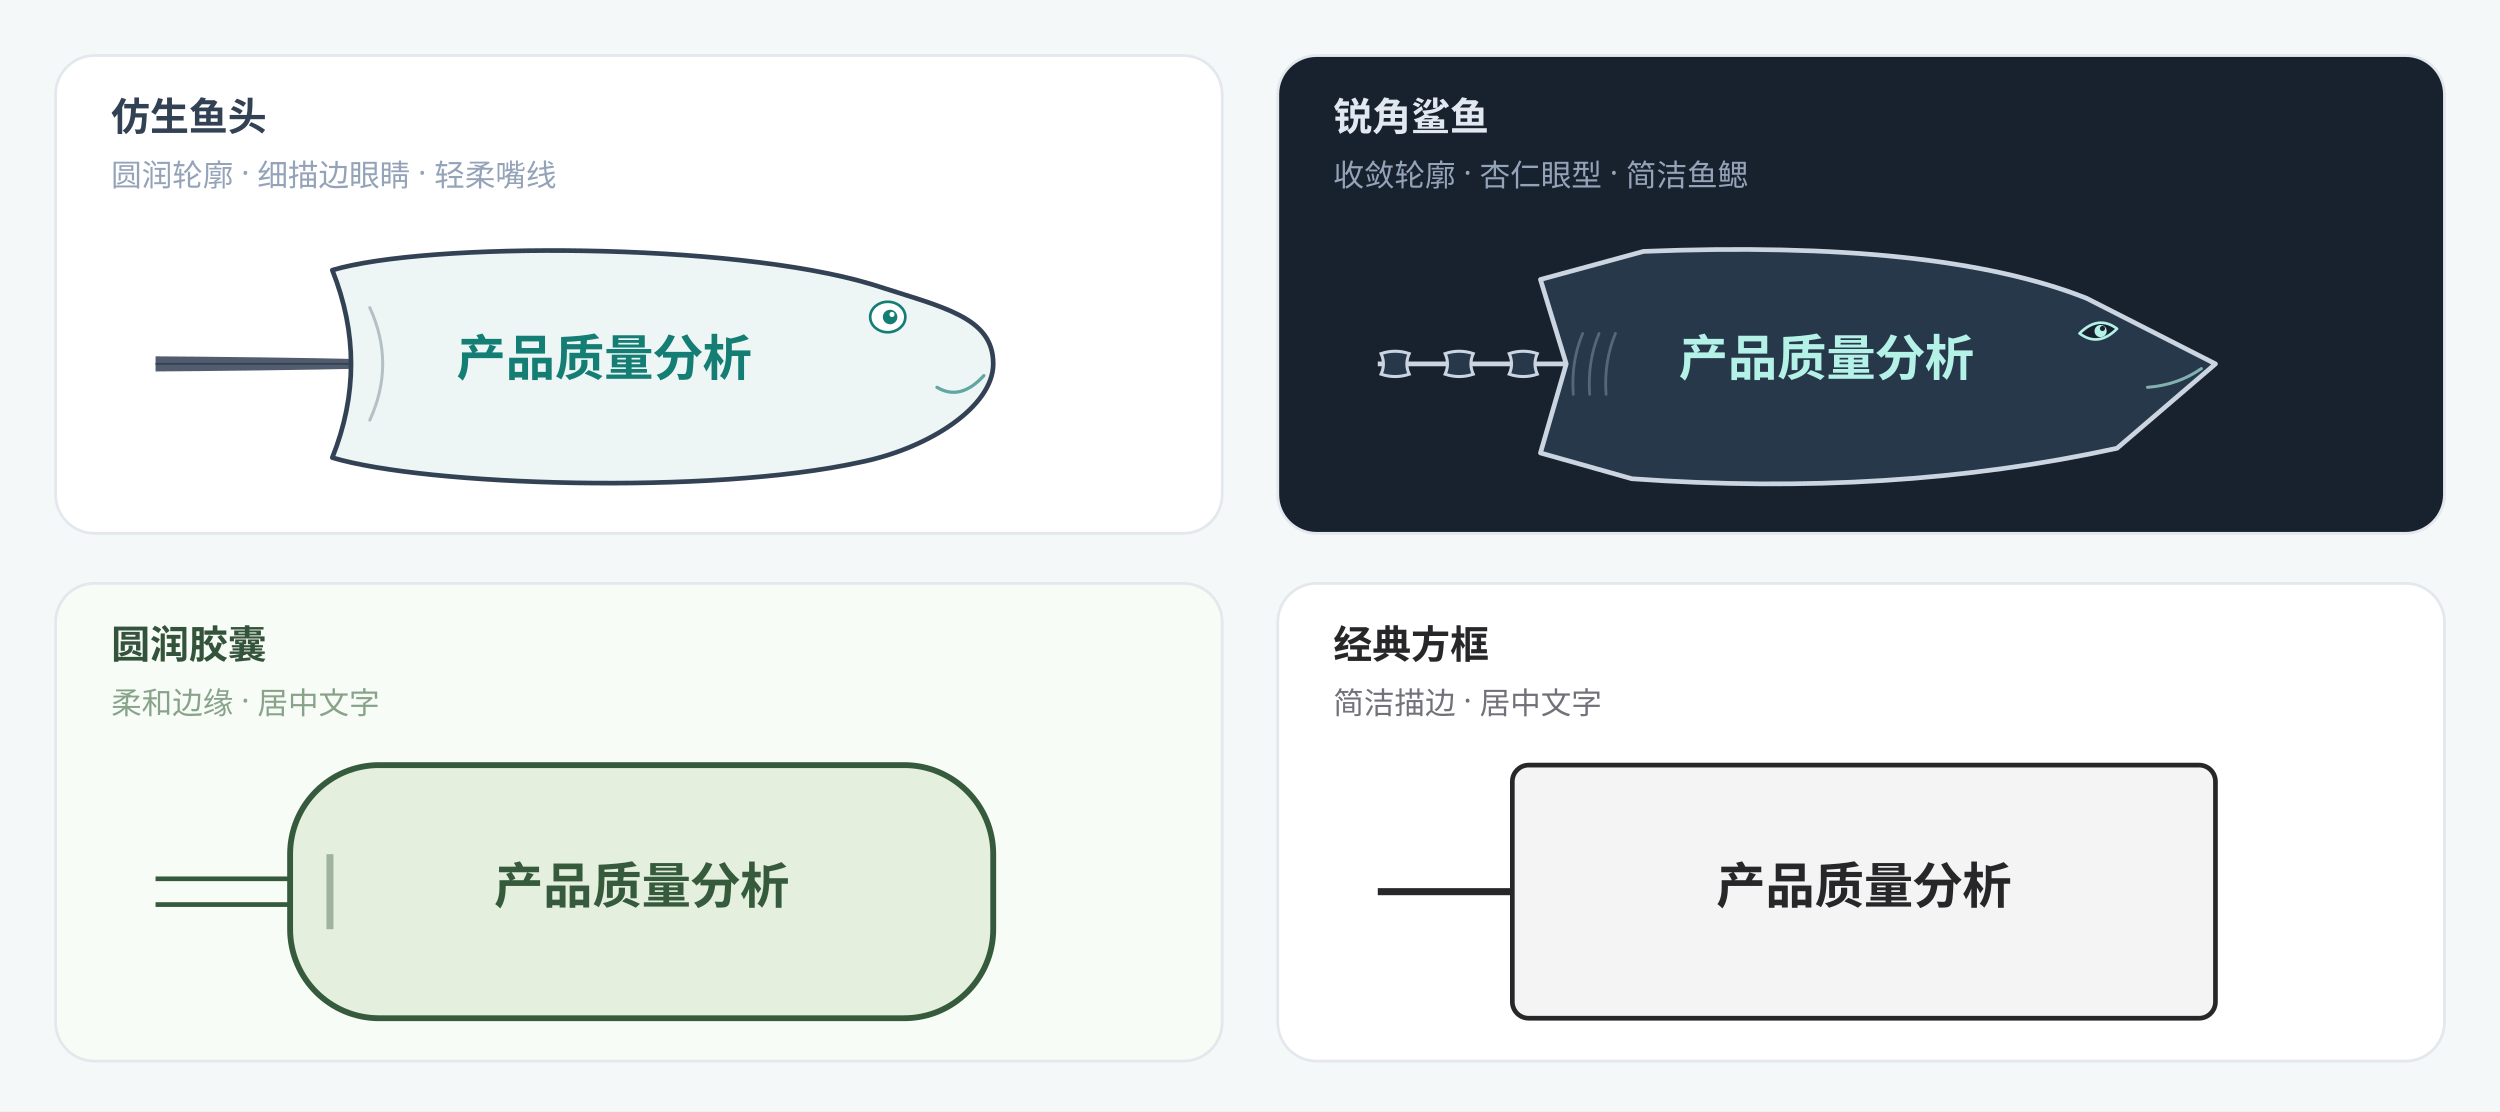
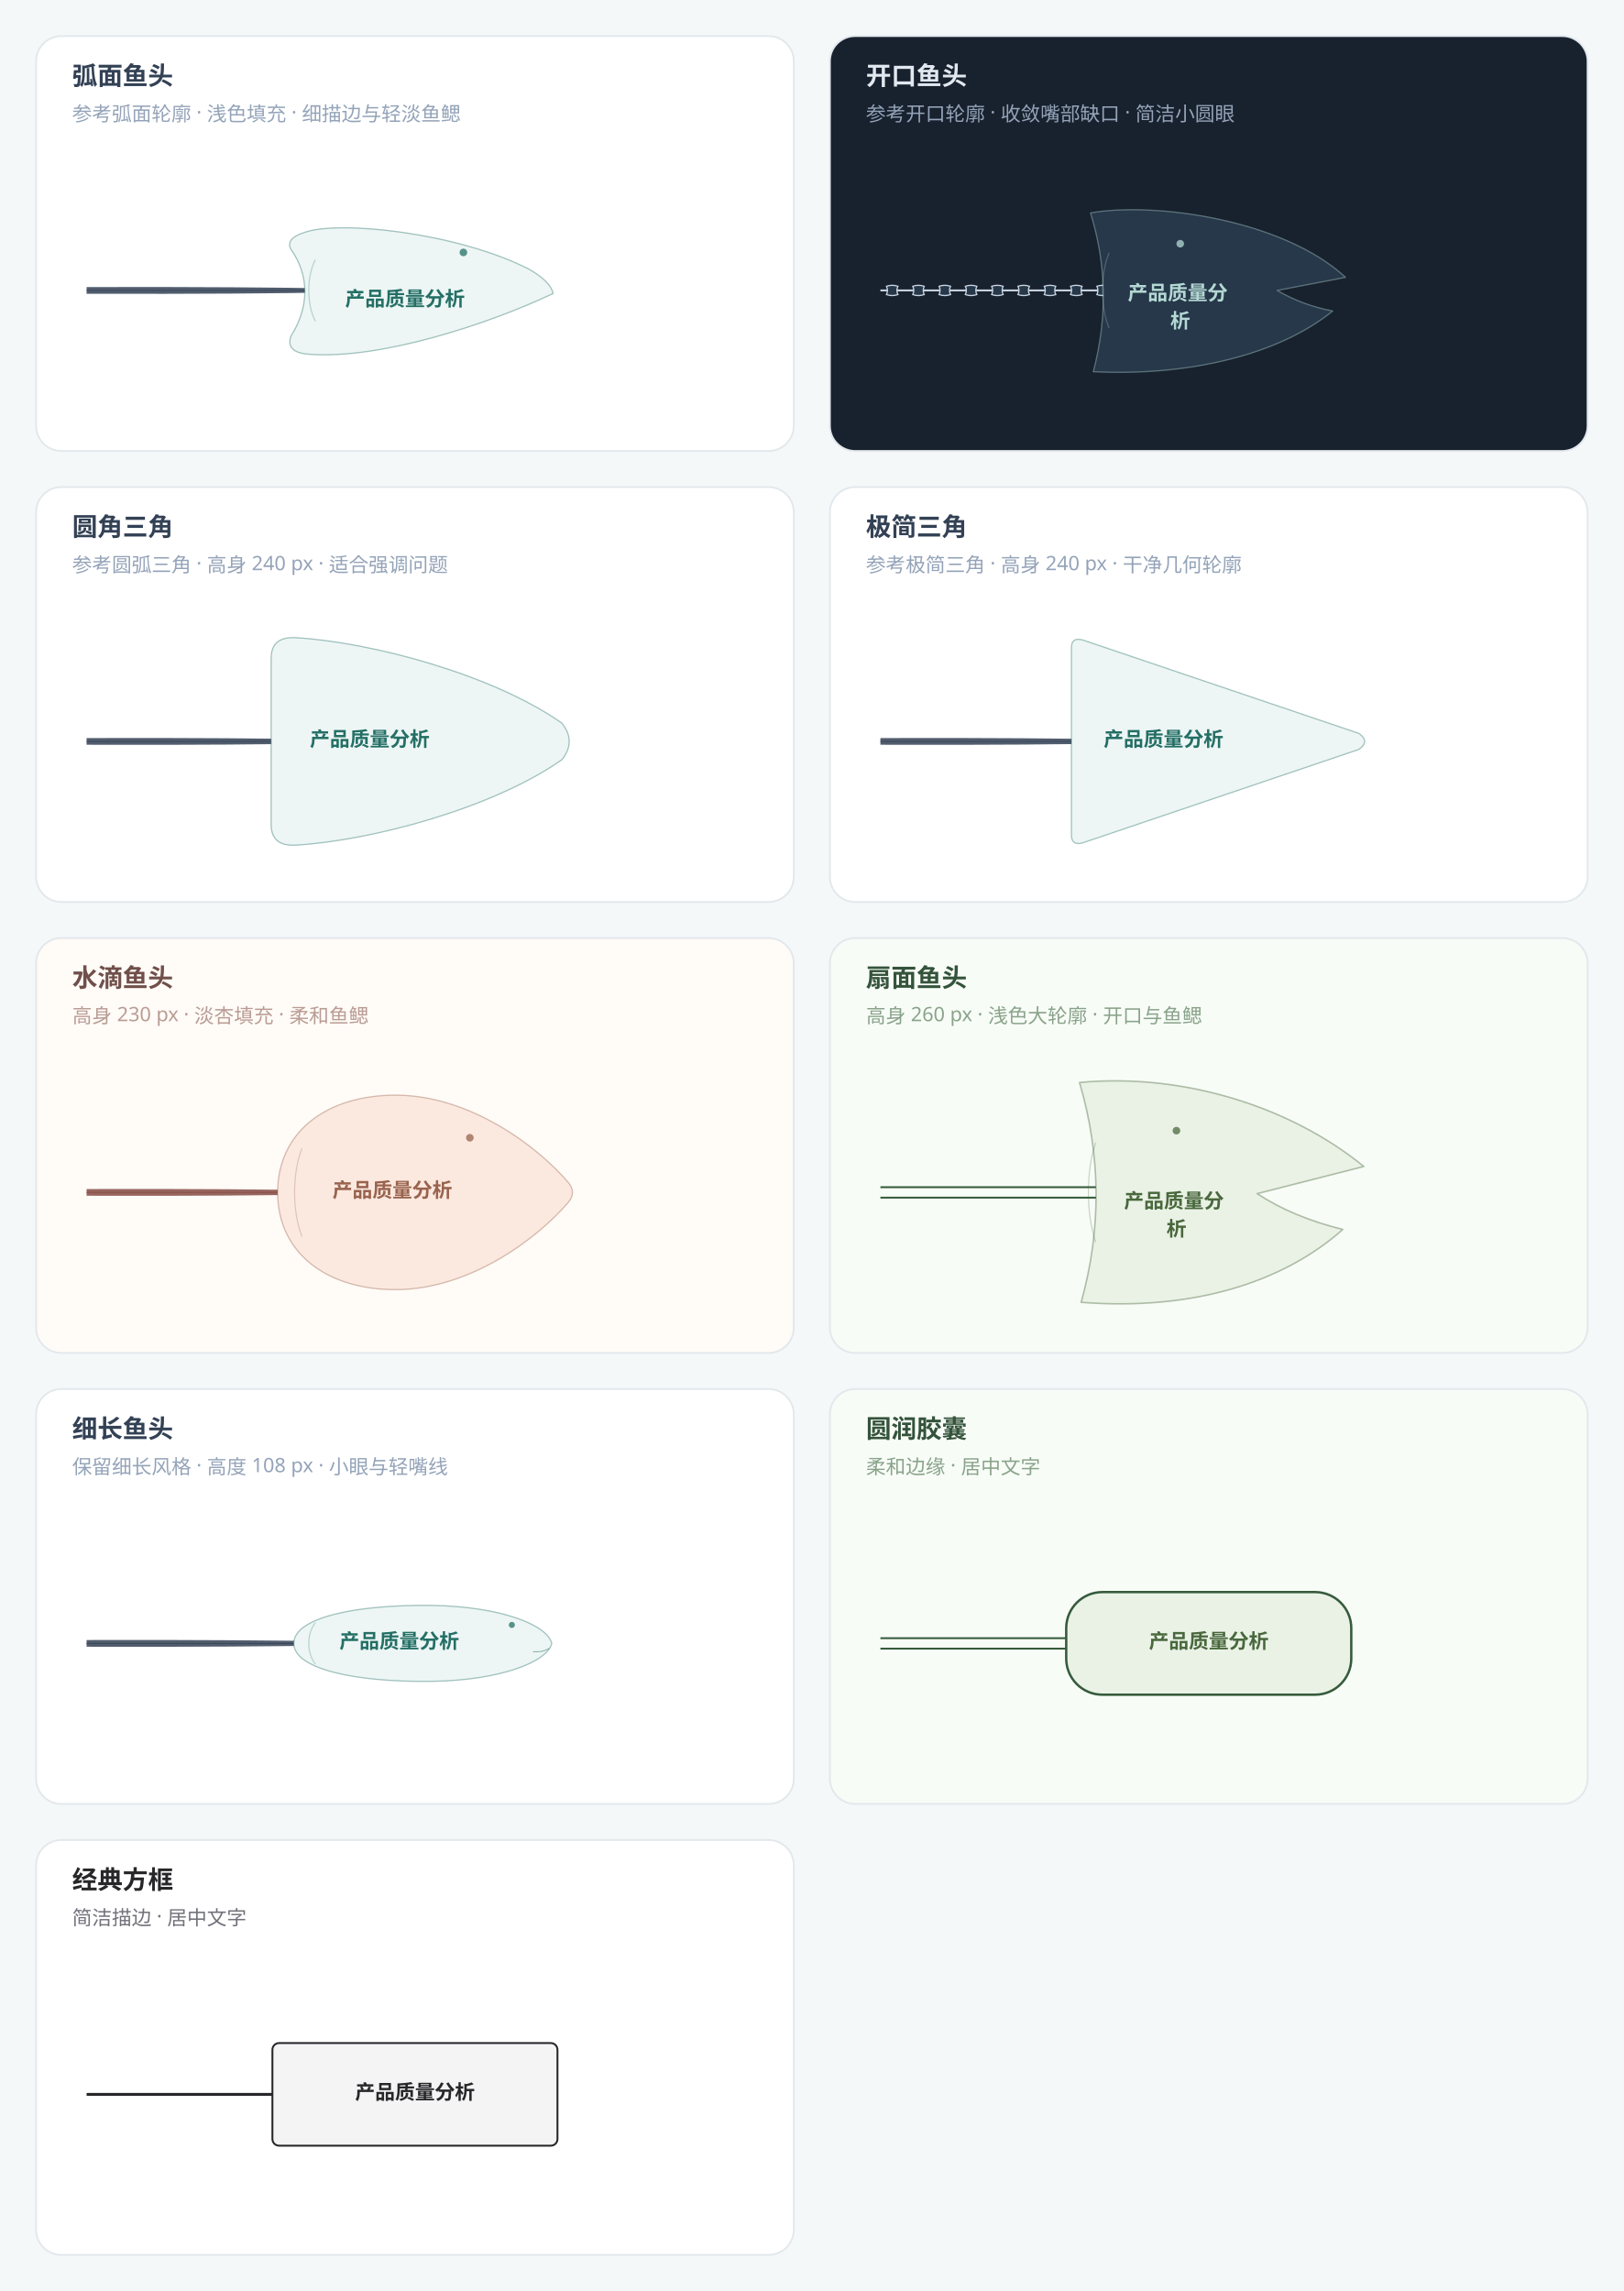
- <svg xmlns="http://www.w3.org/2000/svg" width="900" height="400" viewBox="0 0 900 400" font-family="Microsoft YaHei, sans-serif">
-   <rect width="900" height="400" fill="#f5f8f9" />
+ <svg xmlns="http://www.w3.org/2000/svg" width="900" height="1270" viewBox="0 0 900 1270" font-family="Microsoft YaHei, sans-serif">
+   <rect width="900" height="1270" fill="#f5f8f9" />
  <g transform="translate(20,20)">
-     <rect width="420" height="172" rx="14" fill="#ffffff" stroke="#e2e8ec" />
-     <text x="20" y="27" fill="#334155" font-size="14" font-weight="600">仿生鱼头</text>
-     <text x="20" y="47" fill="#94a3b8" font-size="11">圆润轮廓 · 细描边眼睛 · 轻柔嘴线</text>
-     <svg x="36" y="57" width="350" height="108" viewBox="524 159 320 128" font-family="Microsoft YaHei, sans-serif">
-       <rect data-background="true" width="850" height="446" fill="#ffffff" />
-       <g data-part="tail" data-style="fork" fill="#edf6f5" stroke="#334155" stroke-width="2" stroke-linecap="round" stroke-linejoin="round">
-         <path d="M74 216 C56 206 34 189 15 189 Q23 210 35 223 Q23 236 15 257 C34 257 56 240 74 230 Z" />
-         <path d="M70 220 L26 197 M70 226 L26 249" fill="none" opacity=".35" />
-       </g>
-       <g data-part="spine" data-style="tapered" stroke="#334155" stroke-linecap="round" fill="none">
-         <path d="M74 223 C197 218.6 467.6 218.6 566 221 L566 225 C467.6 227.4 197 227.4 74 223 Z" fill="#334155" stroke="none" opacity=".85" />
-         <path d="M94 223 H566" fill="none" stroke-width="0.8" />
-       </g>
-       <g data-part="head" data-style="fish" fill="#edf6f5" stroke="#334155" stroke-width="2" stroke-linejoin="round">
-         <path d="M552 183 C592 171 722 171 782 189 C813 199 834 203 834 223 C834 241 807 259 777 265 C713 279 592 275 552 263 Q568 223 552 183 Z" />
-         <path d="M568 199 Q579 223 568 247" data-feature="gill" fill="none" opacity=".3" stroke-width="1.3" stroke-linecap="round" />
-         <path d="M810 233 Q820 239 830 228" data-feature="mouth" fill="none" stroke="#147d74" stroke-width="1.4" stroke-linecap="round" opacity=".65" />
-         <g data-feature="eye" fill="#ffffff" stroke="#147d74" stroke-width="1.15">
-           <ellipse cx="789" cy="203" rx="7.5" ry="6.5" />
-           <circle cx="790" cy="203" r="3.1" fill="#147d74" stroke="none" />
-           <circle cx="790.8" cy="201.9" r="1.1" fill="#ffffff" stroke="none" />
-         </g>
-       </g>
-       <text x="668" y="228" fill="#147d74" font-size="21" font-weight="600" text-anchor="middle">
-         <tspan x="668" dy="0">产品质量分析</tspan>
+     <rect width="420" height="230" rx="14" fill="#ffffff" stroke="#e2e8ec" />
+     <text x="20" y="27" fill="#334155" font-size="14" font-weight="600">弧面鱼头</text>
+     <text x="20" y="47" fill="#94a3b8" font-size="11">参考弧面轮廓 · 浅色填充 · 细描边与轻淡鱼鳃</text>
+     <svg x="28" y="62" width="364" height="158" viewBox="504 73 360 300" font-family="Microsoft YaHei, sans-serif">
+       <rect data-background="true" width="850" height="446" fill="#ffffff" />
+       <g data-part="tail" data-style="fork" fill="#edf6f5" stroke="#334155" stroke-width="2" stroke-linecap="round" stroke-linejoin="round">
+         <path d="M74 216 C56 206 34 189 15 189 Q23 210 35 223 Q23 236 15 257 C34 257 56 240 74 230 Z" />
+         <path d="M70 220 L26 197 M70 226 L26 249" fill="none" opacity=".35" />
+       </g>
+       <g data-part="spine" data-style="tapered" stroke="#334155" stroke-linecap="round" fill="none">
+         <path d="M74 223 C205.5 218.6 494.8 218.6 600 221 L600 225 C494.8 227.4 205.5 227.4 74 223 Z" fill="#334155" stroke="none" opacity=".85" />
+         <path d="M94 223 H600" fill="none" stroke-width="0.8" />
+       </g>
+       <g data-part="head" data-style="fish" fill="#edf6f5" stroke="#246f65" stroke-opacity="0.4" stroke-width="1.3" stroke-linejoin="round">
+         <path d="M567 162.2 C603 148.6 729 162.2 804 200.6 Q826.5 213.4 829.5 226.2 C762 258.2 648 295.8 573 290.2 Q547.5 288.6 553.5 271 C573 240.6 573 207 553.5 179.8 Q547.5 168.6 567 162.2 Z" data-feature="silhouette" />
+         <circle cx="735" cy="183" r="4" data-feature="eye" fill="#246f65" stroke="none" opacity=".75" />
+         <path d="M579 191 C570 208.6 570 237.4 579 255" data-feature="gill" fill="none" stroke="#246f65" stroke-width="1.2" stroke-opacity=".27" stroke-linecap="round" />
+       </g>
+       <text x="673.5" y="239.2" fill="#246f65" font-size="21" font-weight="600" text-anchor="middle">
+         <tspan x="673.5" dy="0">产品质量分析</tspan>
      </text>
    </svg>
  </g>
  <g transform="translate(460,20)">
-     <rect width="420" height="172" rx="14" fill="#18212e" stroke="#e2e8ec" />
-     <text x="20" y="27" fill="#e2e8f0" font-size="14" font-weight="600">锐角鲨鱼</text>
-     <text x="20" y="47" fill="#94a3b8" font-size="11">收敛轮廓 · 杏仁眼型 · 简洁鱼鳃</text>
-     <svg x="36" y="57" width="350" height="108" viewBox="524 159 320 128" font-family="Microsoft YaHei, sans-serif">
+     <rect width="420" height="230" rx="14" fill="#18212e" stroke="#e2e8ec" />
+     <text x="20" y="27" fill="#e2e8f0" font-size="14" font-weight="600">开口鱼头</text>
+     <text x="20" y="47" fill="#94a3b8" font-size="11">参考开口轮廓 · 收敛嘴部缺口 · 简洁小圆眼</text>
+     <svg x="28" y="62" width="364" height="158" viewBox="504 73 360 300" font-family="Microsoft YaHei, sans-serif">
      <rect data-background="true" width="850" height="446" fill="#18212e" />
      <g data-part="tail" data-style="fork" fill="#26384a" stroke="#cbd5e1" stroke-width="2" stroke-linecap="round" stroke-linejoin="round">
        <path d="M74 216 C56 206 34 189 15 189 Q23 210 35 223 Q23 236 15 257 C34 257 56 240 74 230 Z" />
        <path d="M70 220 L26 197 M70 226 L26 249" fill="none" opacity=".35" />
      </g>
      <g data-part="spine" data-style="vertebrae" stroke="#cbd5e1" stroke-linecap="round" fill="none">
-         <path d="M74 223 H566" stroke-width="2" />
-         <path d="M95.333 218.6 Q101.333 216.6 107.333 218.6 Q105.333 223 107.333 227.4 Q101.333 229.4 95.333 227.4 Q97.333 223 95.333 218.6 Z" fill="#26384a" stroke-width="1.3" />
-         <path d="M122.667 218.6 Q128.667 216.6 134.667 218.6 Q132.667 223 134.667 227.4 Q128.667 229.4 122.667 227.4 Q124.667 223 122.667 218.6 Z" fill="#26384a" stroke-width="1.3" />
-         <path d="M150 218.6 Q156 216.6 162 218.6 Q160 223 162 227.4 Q156 229.4 150 227.4 Q152 223 150 218.6 Z" fill="#26384a" stroke-width="1.3" />
-         <path d="M177.333 218.6 Q183.333 216.6 189.333 218.6 Q187.333 223 189.333 227.4 Q183.333 229.4 177.333 227.4 Q179.333 223 177.333 218.6 Z" fill="#26384a" stroke-width="1.3" />
-         <path d="M204.667 218.6 Q210.667 216.6 216.667 218.6 Q214.667 223 216.667 227.4 Q210.667 229.4 204.667 227.4 Q206.667 223 204.667 218.6 Z" fill="#26384a" stroke-width="1.3" />
-         <path d="M232 218.6 Q238 216.6 244 218.6 Q242 223 244 227.4 Q238 229.4 232 227.4 Q234 223 232 218.6 Z" fill="#26384a" stroke-width="1.3" />
-         <path d="M259.333 218.6 Q265.333 216.6 271.333 218.6 Q269.333 223 271.333 227.4 Q265.333 229.4 259.333 227.4 Q261.333 223 259.333 218.6 Z" fill="#26384a" stroke-width="1.3" />
-         <path d="M286.667 218.6 Q292.667 216.6 298.667 218.6 Q296.667 223 298.667 227.4 Q292.667 229.4 286.667 227.4 Q288.667 223 286.667 218.6 Z" fill="#26384a" stroke-width="1.3" />
-         <path d="M314 218.6 Q320 216.6 326 218.6 Q324 223 326 227.4 Q320 229.4 314 227.4 Q316 223 314 218.6 Z" fill="#26384a" stroke-width="1.3" />
-         <path d="M341.333 218.6 Q347.333 216.6 353.333 218.6 Q351.333 223 353.333 227.4 Q347.333 229.4 341.333 227.4 Q343.333 223 341.333 218.6 Z" fill="#26384a" stroke-width="1.3" />
-         <path d="M368.667 218.6 Q374.667 216.6 380.667 218.6 Q378.667 223 380.667 227.4 Q374.667 229.4 368.667 227.4 Q370.667 223 368.667 218.6 Z" fill="#26384a" stroke-width="1.3" />
-         <path d="M396 218.6 Q402 216.6 408 218.6 Q406 223 408 227.4 Q402 229.4 396 227.4 Q398 223 396 218.6 Z" fill="#26384a" stroke-width="1.3" />
-         <path d="M423.333 218.6 Q429.333 216.6 435.333 218.6 Q433.333 223 435.333 227.4 Q429.333 229.4 423.333 227.4 Q425.333 223 423.333 218.6 Z" fill="#26384a" stroke-width="1.3" />
-         <path d="M450.667 218.6 Q456.667 216.6 462.667 218.6 Q460.667 223 462.667 227.4 Q456.667 229.4 450.667 227.4 Q452.667 223 450.667 218.6 Z" fill="#26384a" stroke-width="1.3" />
-         <path d="M478 218.6 Q484 216.6 490 218.6 Q488 223 490 227.4 Q484 229.4 478 227.4 Q480 223 478 218.6 Z" fill="#26384a" stroke-width="1.3" />
-         <path d="M505.333 218.6 Q511.333 216.6 517.333 218.6 Q515.333 223 517.333 227.4 Q511.333 229.4 505.333 227.4 Q507.333 223 505.333 218.6 Z" fill="#26384a" stroke-width="1.3" />
-         <path d="M532.667 218.6 Q538.667 216.6 544.667 218.6 Q542.667 223 544.667 227.4 Q538.667 229.4 532.667 227.4 Q534.667 223 532.667 218.6 Z" fill="#26384a" stroke-width="1.3" />
-       </g>
-       <g data-part="head" data-style="shark" fill="#26384a" stroke="#cbd5e1" stroke-width="2" stroke-linejoin="round">
-         <path d="M546 187 L590 175 Q716 170 779 195 L834 223 L792 259 Q696 280 585 272 L546 261 L557 223 Z" />
-         <path d="M564 210 q-5 12 -4 26" data-feature="gill" fill="none" opacity=".3" stroke-width="1.2" stroke-linecap="round" />
-         <path d="M571 210 q-5 12 -4 26" data-feature="gill" fill="none" opacity=".3" stroke-width="1.2" stroke-linecap="round" />
-         <path d="M578 210 q-5 12 -4 26" data-feature="gill" fill="none" opacity=".3" stroke-width="1.2" stroke-linecap="round" />
-         <path d="M805 233 Q818 232 828 225" data-feature="mouth" fill="none" stroke="#b4f1e7" stroke-width="1.3" stroke-linecap="round" opacity=".65" />
-         <g data-feature="eye" fill="#18212e" stroke="#b4f1e7" stroke-width="1.15">
-           <path d="M776 210 Q784 202 792 208 Q784 216 776 210 Z" />
-           <circle cx="785" cy="209" r="2.6" fill="#b4f1e7" stroke="none" />
-           <circle cx="785.8" cy="207.9" r="1.1" fill="#18212e" stroke="none" />
-         </g>
-       </g>
-       <text x="668" y="228" fill="#b4f1e7" font-size="21" font-weight="600" text-anchor="middle">
-         <tspan x="668" dy="0">产品质量分析</tspan>
-       </text>
-     </svg>
-   </g>
-   <g transform="translate(20,210)">
-     <rect width="420" height="172" rx="14" fill="#f8fcf7" stroke="#e2e8ec" />
-     <text x="20" y="27" fill="#34533b" font-size="14" font-weight="600">圆润胶囊</text>
-     <text x="20" y="47" fill="#89a38a" font-size="11">柔和边缘 · 居中文字</text>
-     <svg x="36" y="57" width="350" height="108" viewBox="524 159 320 128" font-family="Microsoft YaHei, sans-serif">
+         <path d="M74 223 H600" stroke-width="2" />
+         <path d="M95.684 218.6 Q101.684 216.6 107.684 218.6 Q105.684 223 107.684 227.4 Q101.684 229.4 95.684 227.4 Q97.684 223 95.684 218.6 Z" fill="#26384a" stroke-width="1.3" />
+         <path d="M123.368 218.6 Q129.368 216.6 135.368 218.6 Q133.368 223 135.368 227.4 Q129.368 229.4 123.368 227.4 Q125.368 223 123.368 218.6 Z" fill="#26384a" stroke-width="1.3" />
+         <path d="M151.053 218.6 Q157.053 216.6 163.053 218.6 Q161.053 223 163.053 227.4 Q157.053 229.4 151.053 227.4 Q153.053 223 151.053 218.6 Z" fill="#26384a" stroke-width="1.3" />
+         <path d="M178.737 218.6 Q184.737 216.6 190.737 218.6 Q188.737 223 190.737 227.4 Q184.737 229.4 178.737 227.4 Q180.737 223 178.737 218.6 Z" fill="#26384a" stroke-width="1.3" />
+         <path d="M206.421 218.6 Q212.421 216.6 218.421 218.6 Q216.421 223 218.421 227.4 Q212.421 229.4 206.421 227.4 Q208.421 223 206.421 218.6 Z" fill="#26384a" stroke-width="1.3" />
+         <path d="M234.105 218.6 Q240.105 216.6 246.105 218.6 Q244.105 223 246.105 227.4 Q240.105 229.4 234.105 227.4 Q236.105 223 234.105 218.6 Z" fill="#26384a" stroke-width="1.3" />
+         <path d="M261.789 218.6 Q267.789 216.6 273.789 218.6 Q271.789 223 273.789 227.4 Q267.789 229.4 261.789 227.4 Q263.789 223 261.789 218.6 Z" fill="#26384a" stroke-width="1.3" />
+         <path d="M289.474 218.6 Q295.474 216.6 301.474 218.6 Q299.474 223 301.474 227.4 Q295.474 229.4 289.474 227.4 Q291.474 223 289.474 218.6 Z" fill="#26384a" stroke-width="1.3" />
+         <path d="M317.158 218.6 Q323.158 216.6 329.158 218.6 Q327.158 223 329.158 227.4 Q323.158 229.4 317.158 227.4 Q319.158 223 317.158 218.6 Z" fill="#26384a" stroke-width="1.3" />
+         <path d="M344.842 218.6 Q350.842 216.6 356.842 218.6 Q354.842 223 356.842 227.4 Q350.842 229.4 344.842 227.4 Q346.842 223 344.842 218.6 Z" fill="#26384a" stroke-width="1.3" />
+         <path d="M372.526 218.6 Q378.526 216.6 384.526 218.6 Q382.526 223 384.526 227.4 Q378.526 229.4 372.526 227.4 Q374.526 223 372.526 218.6 Z" fill="#26384a" stroke-width="1.3" />
+         <path d="M400.211 218.6 Q406.211 216.6 412.211 218.6 Q410.211 223 412.211 227.4 Q406.211 229.4 400.211 227.4 Q402.211 223 400.211 218.6 Z" fill="#26384a" stroke-width="1.3" />
+         <path d="M427.895 218.6 Q433.895 216.6 439.895 218.6 Q437.895 223 439.895 227.4 Q433.895 229.4 427.895 227.4 Q429.895 223 427.895 218.6 Z" fill="#26384a" stroke-width="1.3" />
+         <path d="M455.579 218.6 Q461.579 216.6 467.579 218.6 Q465.579 223 467.579 227.4 Q461.579 229.4 455.579 227.4 Q457.579 223 455.579 218.6 Z" fill="#26384a" stroke-width="1.3" />
+         <path d="M483.263 218.6 Q489.263 216.6 495.263 218.6 Q493.263 223 495.263 227.4 Q489.263 229.4 483.263 227.4 Q485.263 223 483.263 218.6 Z" fill="#26384a" stroke-width="1.3" />
+         <path d="M510.947 218.6 Q516.947 216.6 522.947 218.6 Q520.947 223 522.947 227.4 Q516.947 229.4 510.947 227.4 Q512.947 223 510.947 218.6 Z" fill="#26384a" stroke-width="1.3" />
+         <path d="M538.632 218.6 Q544.632 216.6 550.632 218.6 Q548.632 223 550.632 227.4 Q544.632 229.4 538.632 227.4 Q540.632 223 538.632 218.6 Z" fill="#26384a" stroke-width="1.3" />
+         <path d="M566.316 218.6 Q572.316 216.6 578.316 218.6 Q576.316 223 578.316 227.4 Q572.316 229.4 566.316 227.4 Q568.316 223 566.316 218.6 Z" fill="#26384a" stroke-width="1.3" />
+       </g>
+       <g data-part="head" data-style="shark" fill="#26384a" stroke="#b4d8d3" stroke-opacity="0.4" stroke-width="1.3" stroke-linejoin="round">
+         <path d="M559.5 141.383 C627 129.583 762 148.267 828 209.233 L756 223 Q783 238.733 814.5 244.633 C757.5 290.85 663 313.467 562.5 308.55 Q585 223 559.5 141.383 Z" data-feature="silhouette" data-mouth="notch" />
+         <circle cx="654" cy="173.833" r="4" data-feature="eye" fill="#b4d8d3" stroke="none" opacity=".75" />
+         <path d="M579 183.667 C570 205.3 570 240.7 579 262.333" data-feature="gill" fill="none" stroke="#b4d8d3" stroke-width="1.2" stroke-opacity=".27" stroke-linecap="round" />
+       </g>
+       <text x="654" y="232.967" fill="#b4d8d3" font-size="21" font-weight="600" text-anchor="middle">
+         <tspan x="654" dy="0">产品质量分</tspan>
+         <tspan x="654" dy="29.4">析</tspan>
+       </text>
+     </svg>
+   </g>
+   <g transform="translate(20,270)">
+     <rect width="420" height="230" rx="14" fill="#ffffff" stroke="#e2e8ec" />
+     <text x="20" y="27" fill="#334155" font-size="14" font-weight="600">圆角三角</text>
+     <text x="20" y="47" fill="#94a3b8" font-size="11">参考圆弧三角 · 高身 240 px · 适合强调问题</text>
+     <svg x="28" y="62" width="364" height="158" viewBox="484 73 360 300" font-family="Microsoft YaHei, sans-serif">
+       <rect data-background="true" width="850" height="446" fill="#ffffff" />
+       <g data-part="tail" data-style="fork" fill="#edf6f5" stroke="#334155" stroke-width="2" stroke-linecap="round" stroke-linejoin="round">
+         <path d="M74 216 C56 206 34 189 15 189 Q23 210 35 223 Q23 236 15 257 C34 257 56 240 74 230 Z" />
+         <path d="M70 220 L26 197 M70 226 L26 249" fill="none" opacity=".35" />
+       </g>
+       <g data-part="spine" data-style="tapered" stroke="#334155" stroke-linecap="round" fill="none">
+         <path d="M74 223 C197.7 218.6 469.84 218.6 568.8 221 L568.8 225 C469.84 227.4 197.7 227.4 74 223 Z" fill="#334155" stroke="none" opacity=".85" />
+         <path d="M94 223 H568.8" fill="none" stroke-width="0.8" />
+       </g>
+       <g data-part="head" data-style="roundfish" fill="#edf6f5" stroke="#246f65" stroke-opacity="0.4" stroke-width="1.3" stroke-linejoin="round">
+         <path d="M538.2 113.8 C619.8 118.6 747.3 153.4 818.7 203.8 Q834 223 818.7 242.2 C747.3 292.6 619.8 327.4 538.2 332.2 Q512.7 333.4 512.7 310.6 L512.7 135.4 Q512.7 112.6 538.2 113.8 Z" data-feature="silhouette" />
+       </g>
+       <text x="616.4" y="228" fill="#246f65" font-size="21" font-weight="600" text-anchor="middle">
+         <tspan x="616.4" dy="0">产品质量分析</tspan>
+       </text>
+     </svg>
+   </g>
+   <g transform="translate(460,270)">
+     <rect width="420" height="230" rx="14" fill="#ffffff" stroke="#e2e8ec" />
+     <text x="20" y="27" fill="#334155" font-size="14" font-weight="600">极简三角</text>
+     <text x="20" y="47" fill="#94a3b8" font-size="11">参考极简三角 · 高身 240 px · 干净几何轮廓</text>
+     <svg x="28" y="62" width="364" height="158" viewBox="484 73 360 300" font-family="Microsoft YaHei, sans-serif">
+       <rect data-background="true" width="850" height="446" fill="#ffffff" />
+       <g data-part="tail" data-style="fork" fill="#edf6f5" stroke="#334155" stroke-width="2" stroke-linecap="round" stroke-linejoin="round">
+         <path d="M74 216 C56 206 34 189 15 189 Q23 210 35 223 Q23 236 15 257 C34 257 56 240 74 230 Z" />
+         <path d="M70 220 L26 197 M70 226 L26 249" fill="none" opacity=".35" />
+       </g>
+       <g data-part="spine" data-style="tapered" stroke="#334155" stroke-linecap="round" fill="none">
+         <path d="M74 223 C197.7 218.6 469.84 218.6 568.8 221 L568.8 225 C469.84 227.4 197.7 227.4 74 223 Z" fill="#334155" stroke="none" opacity=".85" />
+         <path d="M94 223 H568.8" fill="none" stroke-width="0.8" />
+       </g>
+       <g data-part="head" data-style="triangle" fill="#edf6f5" stroke="#246f65" stroke-opacity="0.4" stroke-width="1.3" stroke-linejoin="round">
+         <path d="M534.8 117.4 L822.1 214.6 Q834 223 822.1 231.4 L534.8 328.6 Q519.5 334.6 519.5 321.4 L519.5 124.6 Q519.5 111.4 534.8 117.4 Z" data-feature="silhouette" />
+       </g>
+       <text x="616.4" y="228" fill="#246f65" font-size="21" font-weight="600" text-anchor="middle">
+         <tspan x="616.4" dy="0">产品质量分析</tspan>
+       </text>
+     </svg>
+   </g>
+   <g transform="translate(20,520)">
+     <rect width="420" height="230" rx="14" fill="#fffbf7" stroke="#e2e8ec" />
+     <text x="20" y="27" fill="#704f4a" font-size="14" font-weight="600">水滴鱼头</text>
+     <text x="20" y="47" fill="#b99c94" font-size="11">高身 230 px · 淡杏填充 · 柔和鱼鳃</text>
+     <svg x="28" y="62" width="364" height="158" viewBox="484 73 360 300" font-family="Microsoft YaHei, sans-serif">
+       <rect data-background="true" width="850" height="446" fill="#fffbf7" />
+       <g data-part="tail" data-style="crescent" fill="#fbe9df" stroke="#854b43" stroke-width="2" stroke-linecap="round" stroke-linejoin="round">
+         <path d="M74 217 Q40 213 15 185 Q32 223 15 261 Q40 233 74 229 Z" />
+         <path d="M68 223 H37" fill="none" opacity=".3" />
+       </g>
+       <g data-part="spine" data-style="tapered" stroke="#854b43" stroke-linecap="round" fill="none">
+         <path d="M74 223 C197.7 218.6 469.84 218.6 568.8 221 L568.8 225 C469.84 227.4 197.7 227.4 74 223 Z" fill="#854b43" stroke="none" opacity=".85" />
+         <path d="M94 223 H568.8" fill="none" stroke-width="0.8" />
+       </g>
+       <g data-part="head" data-style="carp" fill="#fbe9df" stroke="#99634e" stroke-opacity="0.4" stroke-width="1.3" stroke-linejoin="round">
+         <path d="M519.5 223 C519.5 159.75 570.5 120.65 643.6 120.65 C721.8 120.65 793.2 174.7 825.5 212.65 Q834 223 825.5 233.35 C793.2 271.3 721.8 325.35 643.6 325.35 C570.5 325.35 519.5 286.25 519.5 223 Z" data-feature="silhouette" />
+         <circle cx="721.8" cy="165.5" r="4" data-feature="eye" fill="#99634e" stroke="none" opacity=".75" />
+         <path d="M545 177 C534.8 202.3 534.8 243.7 545 269" data-feature="gill" fill="none" stroke="#99634e" stroke-width="1.2" stroke-opacity=".27" stroke-linecap="round" />
+       </g>
+       <text x="640.2" y="228" fill="#99634e" font-size="21" font-weight="600" text-anchor="middle">
+         <tspan x="640.2" dy="0">产品质量分析</tspan>
+       </text>
+     </svg>
+   </g>
+   <g transform="translate(460,520)">
+     <rect width="420" height="230" rx="14" fill="#f8fcf7" stroke="#e2e8ec" />
+     <text x="20" y="27" fill="#34533b" font-size="14" font-weight="600">扇面鱼头</text>
+     <text x="20" y="47" fill="#89a38a" font-size="11">高身 260 px · 浅色大轮廓 · 开口与鱼鳃</text>
+     <svg x="28" y="62" width="364" height="158" viewBox="484 73 360 300" font-family="Microsoft YaHei, sans-serif">
      <rect data-background="true" width="850" height="446" fill="#f8fcf7" />
-       <g data-part="tail" data-style="fan" fill="#e4efdd" stroke="#365b3c" stroke-width="2.5" stroke-linecap="round" stroke-linejoin="round">
+       <g data-part="tail" data-style="fan" fill="#eaf2e6" stroke="#365b3c" stroke-width="2.5" stroke-linecap="round" stroke-linejoin="round">
        <path d="M74 217 Q45 203 23 188 Q5 223 23 258 Q45 243 74 229 Z" />
        <path d="M71 223 L21 200" fill="none" opacity=".3" />
        <path d="M71 223 L21 212" fill="none" opacity=".3" />
        <path d="M71 223 L21 223" fill="none" opacity=".3" />
        <path d="M71 223 L21 234" fill="none" opacity=".3" />
        <path d="M71 223 L21 246" fill="none" opacity=".3" />
      </g>
      <g data-part="spine" data-style="double" stroke="#365b3c" stroke-linecap="round" fill="none">
-         <path d="M74 223 Q74 217.5 84 217.5 H566 M74 223 Q74 228.5 84 228.5 H566" fill="none" stroke-width="2" />
-       </g>
-       <g data-part="head" data-style="rounded" fill="#e4efdd" stroke="#365b3c" stroke-width="2.5" stroke-linejoin="round">
+         <path d="M74 223 Q74 217.5 84 217.5 H568.8 M74 223 Q74 228.5 84 228.5 H568.8" fill="none" stroke-width="2" />
+       </g>
+       <g data-part="head" data-style="sunfish" fill="#eaf2e6" stroke="#49683d" stroke-opacity="0.4" stroke-width="1.625" stroke-linejoin="round">
+         <path d="M528 107.3 C640.2 96.9 752.4 134.6 827.2 195.7 L715 224.3 Q752.4 249 805.1 262 C742.2 317.9 647 347.8 529.7 338.7 Q562 223 528 107.3 Z" data-feature="silhouette" data-mouth="notch" />
+         <circle cx="630" cy="158" r="4" data-feature="eye" fill="#49683d" stroke="none" opacity=".75" />
+         <path d="M545 171 C534.8 199.6 534.8 246.4 545 275" data-feature="gill" fill="none" stroke="#49683d" stroke-width="1.2" stroke-opacity=".27" stroke-linecap="round" />
+       </g>
+       <text x="630" y="239.3" fill="#49683d" font-size="21" font-weight="600" text-anchor="middle">
+         <tspan x="630" dy="0">产品质量分</tspan>
+         <tspan x="630" dy="29.4">析</tspan>
+       </text>
+     </svg>
+   </g>
+   <g transform="translate(20,770)">
+     <rect width="420" height="230" rx="14" fill="#ffffff" stroke="#e2e8ec" />
+     <text x="20" y="27" fill="#334155" font-size="14" font-weight="600">细长鱼头</text>
+     <text x="20" y="47" fill="#94a3b8" font-size="11">保留细长风格 · 高度 108 px · 小眼与轻嘴线</text>
+     <svg x="28" y="62" width="364" height="158" viewBox="504 73 360 300" font-family="Microsoft YaHei, sans-serif">
+       <rect data-background="true" width="850" height="446" fill="#ffffff" />
+       <g data-part="tail" data-style="fork" fill="#edf6f5" stroke="#334155" stroke-width="2" stroke-linecap="round" stroke-linejoin="round">
+         <path d="M74 216 C56 206 34 189 15 189 Q23 210 35 223 Q23 236 15 257 C34 257 56 240 74 230 Z" />
+         <path d="M70 220 L26 197 M70 226 L26 249" fill="none" opacity=".35" />
+       </g>
+       <g data-part="spine" data-style="tapered" stroke="#334155" stroke-linecap="round" fill="none">
+         <path d="M74 223 C205.5 218.6 494.8 218.6 600 221 L600 225 C494.8 227.4 205.5 227.4 74 223 Z" fill="#334155" stroke="none" opacity=".85" />
+         <path d="M94 223 H600" fill="none" stroke-width="0.8" />
+       </g>
+       <g data-part="head" data-style="slim" fill="#edf6f5" stroke="#246f65" stroke-opacity="0.4" stroke-width="1.3" stroke-linejoin="round">
+         <path d="M556.5 223 C556.5 196 621 181.96 702 183.04 C774 184.12 823.5 203.56 828 223 C823.5 242.44 774 261.88 702 262.96 C621 264.04 556.5 250 556.5 223 Z" data-feature="silhouette" />
+         <circle cx="786" cy="203.56" r="3.2" data-feature="eye" fill="#246f65" stroke="none" opacity=".75" />
+         <path d="M579 201.4 C570 213.28 570 232.72 579 244.6" data-feature="gill" fill="none" stroke="#246f65" stroke-width="1.2" stroke-opacity=".27" stroke-linecap="round" />
+         <path d="M808.5 231.64 Q817.8 232.72 825 228.4" data-feature="mouth" fill="none" stroke="#246f65" stroke-width="1" stroke-opacity=".5" stroke-linecap="round" />
+       </g>
+       <text x="667.5" y="228" fill="#246f65" font-size="21" font-weight="600" text-anchor="middle">
+         <tspan x="667.5" dy="0">产品质量分析</tspan>
+       </text>
+     </svg>
+   </g>
+   <g transform="translate(460,770)">
+     <rect width="420" height="230" rx="14" fill="#f8fcf7" stroke="#e2e8ec" />
+     <text x="20" y="27" fill="#34533b" font-size="14" font-weight="600">圆润胶囊</text>
+     <text x="20" y="47" fill="#89a38a" font-size="11">柔和边缘 · 居中文字</text>
+     <svg x="28" y="62" width="364" height="158" viewBox="504 73 360 300" font-family="Microsoft YaHei, sans-serif">
+       <rect data-background="true" width="850" height="446" fill="#f8fcf7" />
+       <g data-part="tail" data-style="fan" fill="#eaf2e6" stroke="#365b3c" stroke-width="2.5" stroke-linecap="round" stroke-linejoin="round">
+         <path d="M74 217 Q45 203 23 188 Q5 223 23 258 Q45 243 74 229 Z" />
+         <path d="M71 223 L21 200" fill="none" opacity=".3" />
+         <path d="M71 223 L21 212" fill="none" opacity=".3" />
+         <path d="M71 223 L21 223" fill="none" opacity=".3" />
+         <path d="M71 223 L21 234" fill="none" opacity=".3" />
+         <path d="M71 223 L21 246" fill="none" opacity=".3" />
+       </g>
+       <g data-part="spine" data-style="double" stroke="#365b3c" stroke-linecap="round" fill="none">
+         <path d="M74 223 Q74 217.5 84 217.5 H600 M74 223 Q74 228.5 84 228.5 H600" fill="none" stroke-width="2" />
+       </g>
+       <g data-part="head" data-style="rounded" fill="#eaf2e6" stroke="#365b3c" stroke-opacity="1" stroke-width="2.5" stroke-linejoin="round">
        <rect x="534" y="169" width="300" height="108" rx="38" />
-         <path d="M551 207 V239" stroke="#365b3c" stroke-width="3" opacity=".4" />
-       </g>
-       <text x="684" y="228" fill="#365b3c" font-size="21" font-weight="600" text-anchor="middle">
+       </g>
+       <text x="684" y="228" fill="#49683d" font-size="21" font-weight="600" text-anchor="middle">
        <tspan x="684" dy="0">产品质量分析</tspan>
      </text>
    </svg>
  </g>
-   <g transform="translate(460,210)">
-     <rect width="420" height="172" rx="14" fill="#ffffff" stroke="#e2e8ec" />
+   <g transform="translate(20,1020)">
+     <rect width="420" height="230" rx="14" fill="#ffffff" stroke="#e2e8ec" />
    <text x="20" y="27" fill="#27272a" font-size="14" font-weight="600">经典方框</text>
    <text x="20" y="47" fill="#71717a" font-size="11">简洁描边 · 居中文字</text>
-     <svg x="36" y="57" width="350" height="108" viewBox="524 159 320 128" font-family="Microsoft YaHei, sans-serif">
+     <svg x="28" y="62" width="364" height="158" viewBox="504 73 360 300" font-family="Microsoft YaHei, sans-serif">
      <rect data-background="true" width="850" height="446" fill="#ffffff" />
      <g data-part="tail" data-style="chevron" fill="#f4f4f5" stroke="#27272a" stroke-width="2" stroke-linecap="round" stroke-linejoin="round">
        <path d="M28 205 L74 223 L28 241" fill="none" />
      </g>
      <g data-part="spine" data-style="line" stroke="#27272a" stroke-linecap="round" fill="none">
-         <line x1="74" y1="223" x2="566" y2="223" stroke-width="3" />
-       </g>
-       <g data-part="head" data-style="label" fill="#f4f4f5" stroke="#27272a" stroke-width="2" stroke-linejoin="round">
+         <line x1="74" y1="223" x2="600" y2="223" stroke-width="3" />
+       </g>
+       <g data-part="head" data-style="label" fill="#f4f4f5" stroke="#27272a" stroke-opacity="1" stroke-width="2" stroke-linejoin="round">
        <rect x="534" y="169" width="300" height="108" rx="7" />
      </g>
      <text x="684" y="228" fill="#27272a" font-size="21" font-weight="600" text-anchor="middle">
        <tspan x="684" dy="0">产品质量分析</tspan>
      </text>
    </svg>
  </g>
</svg>
